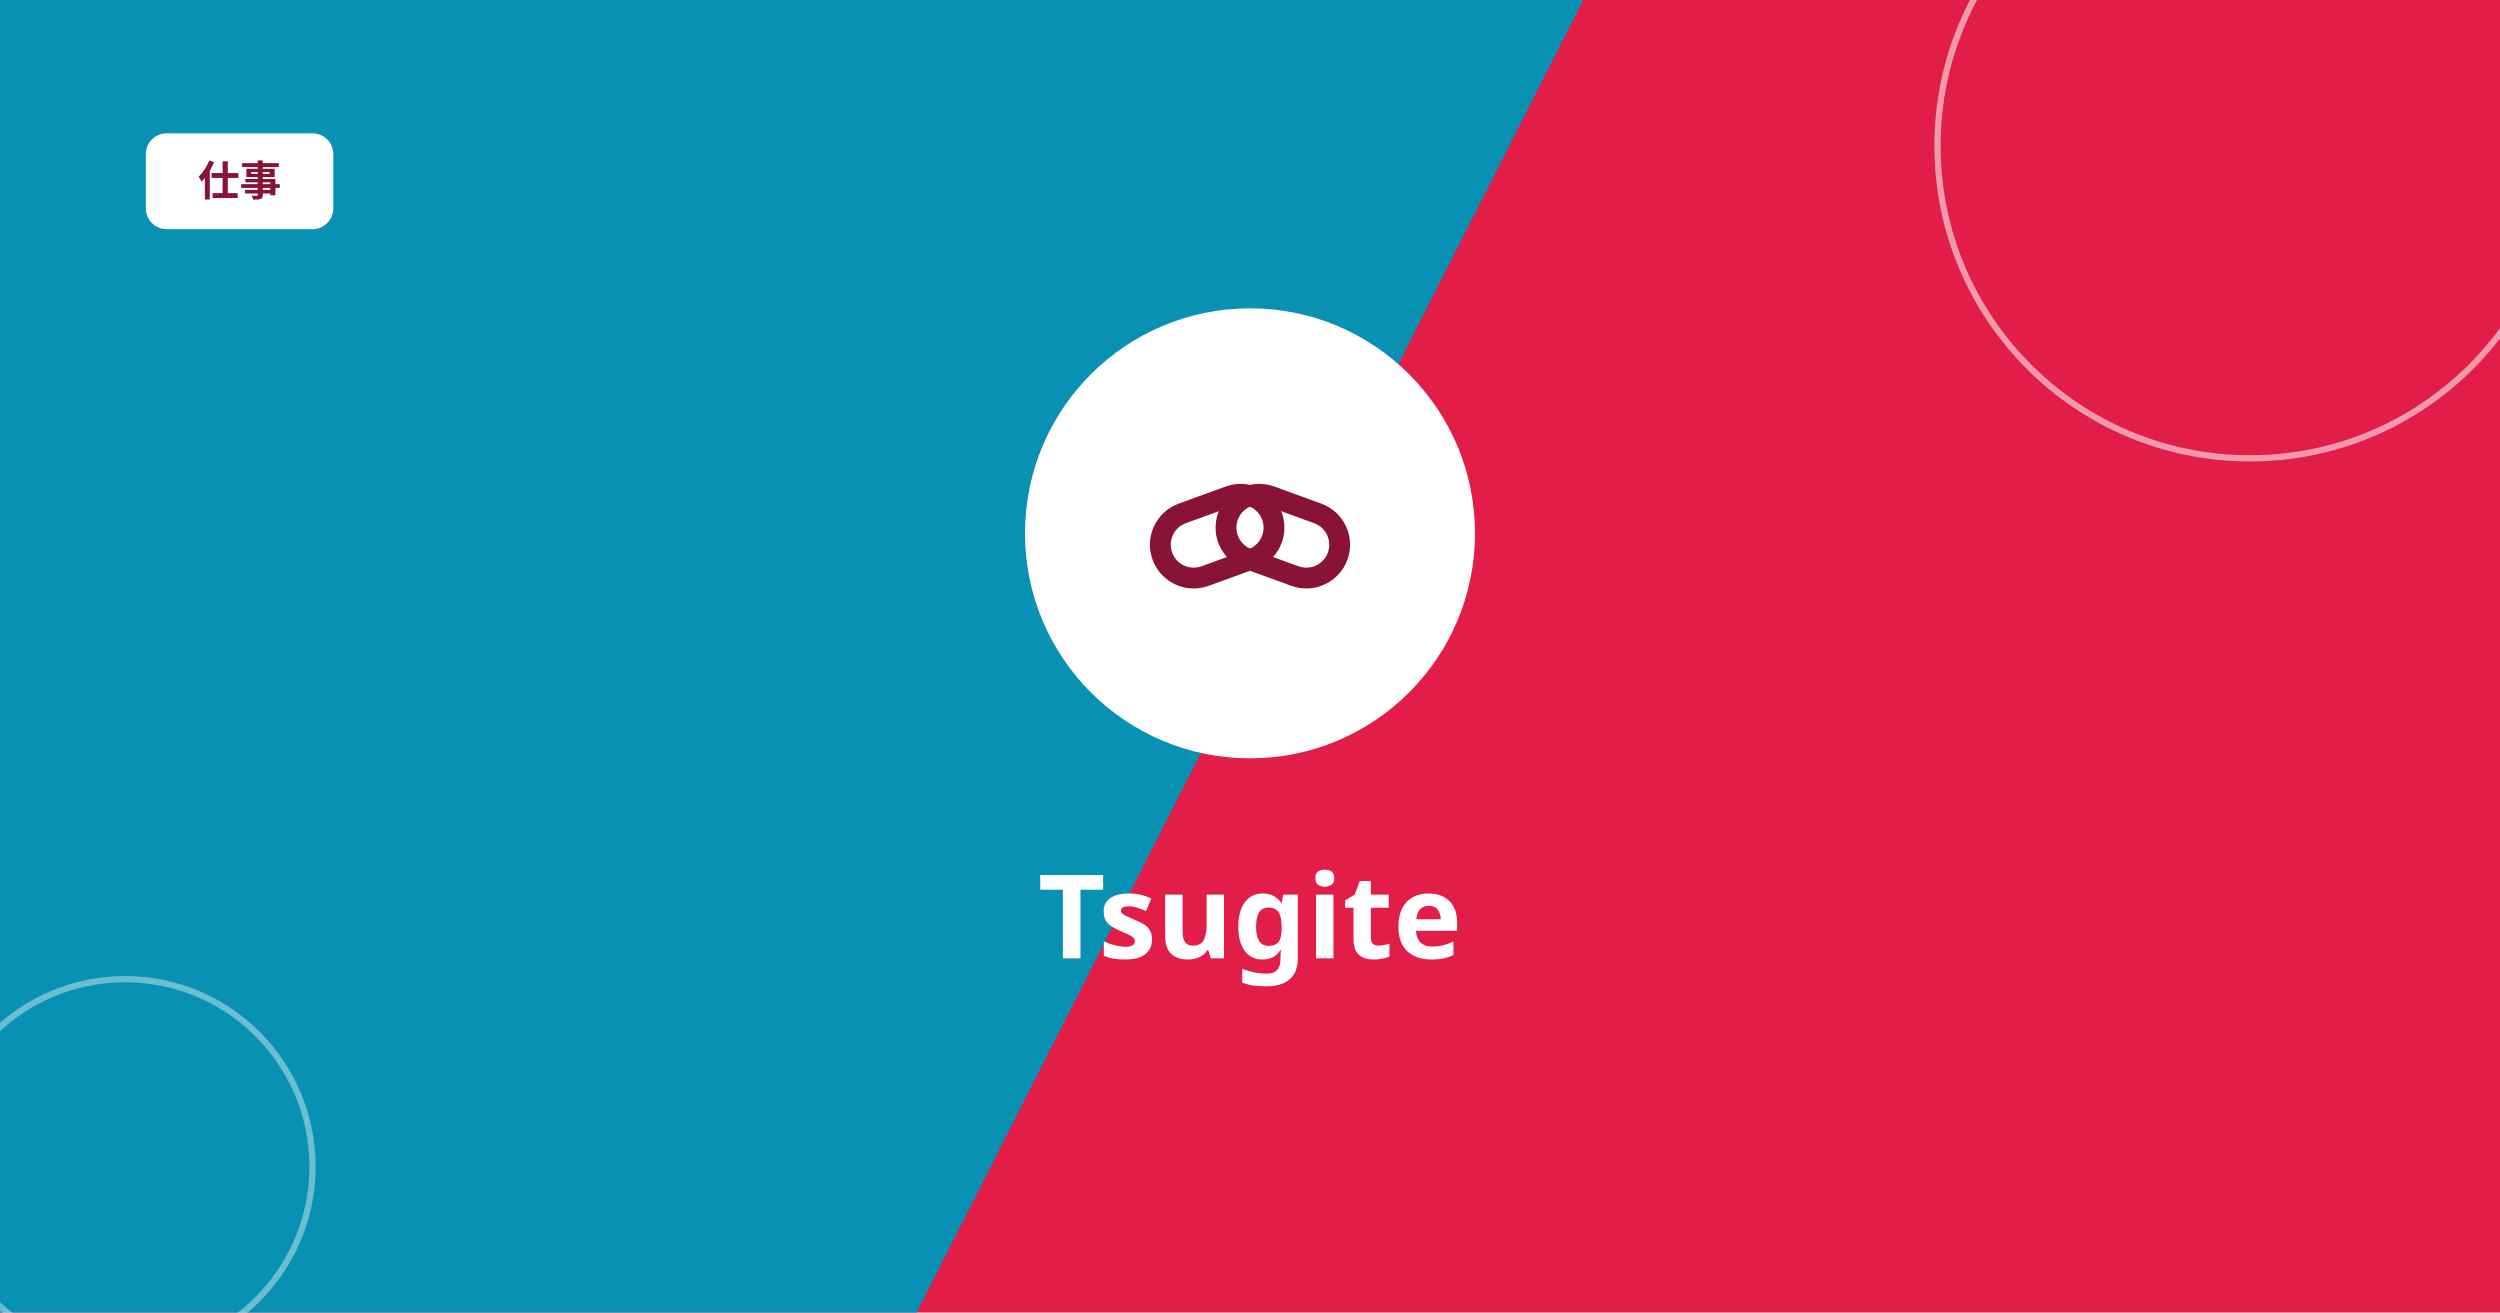
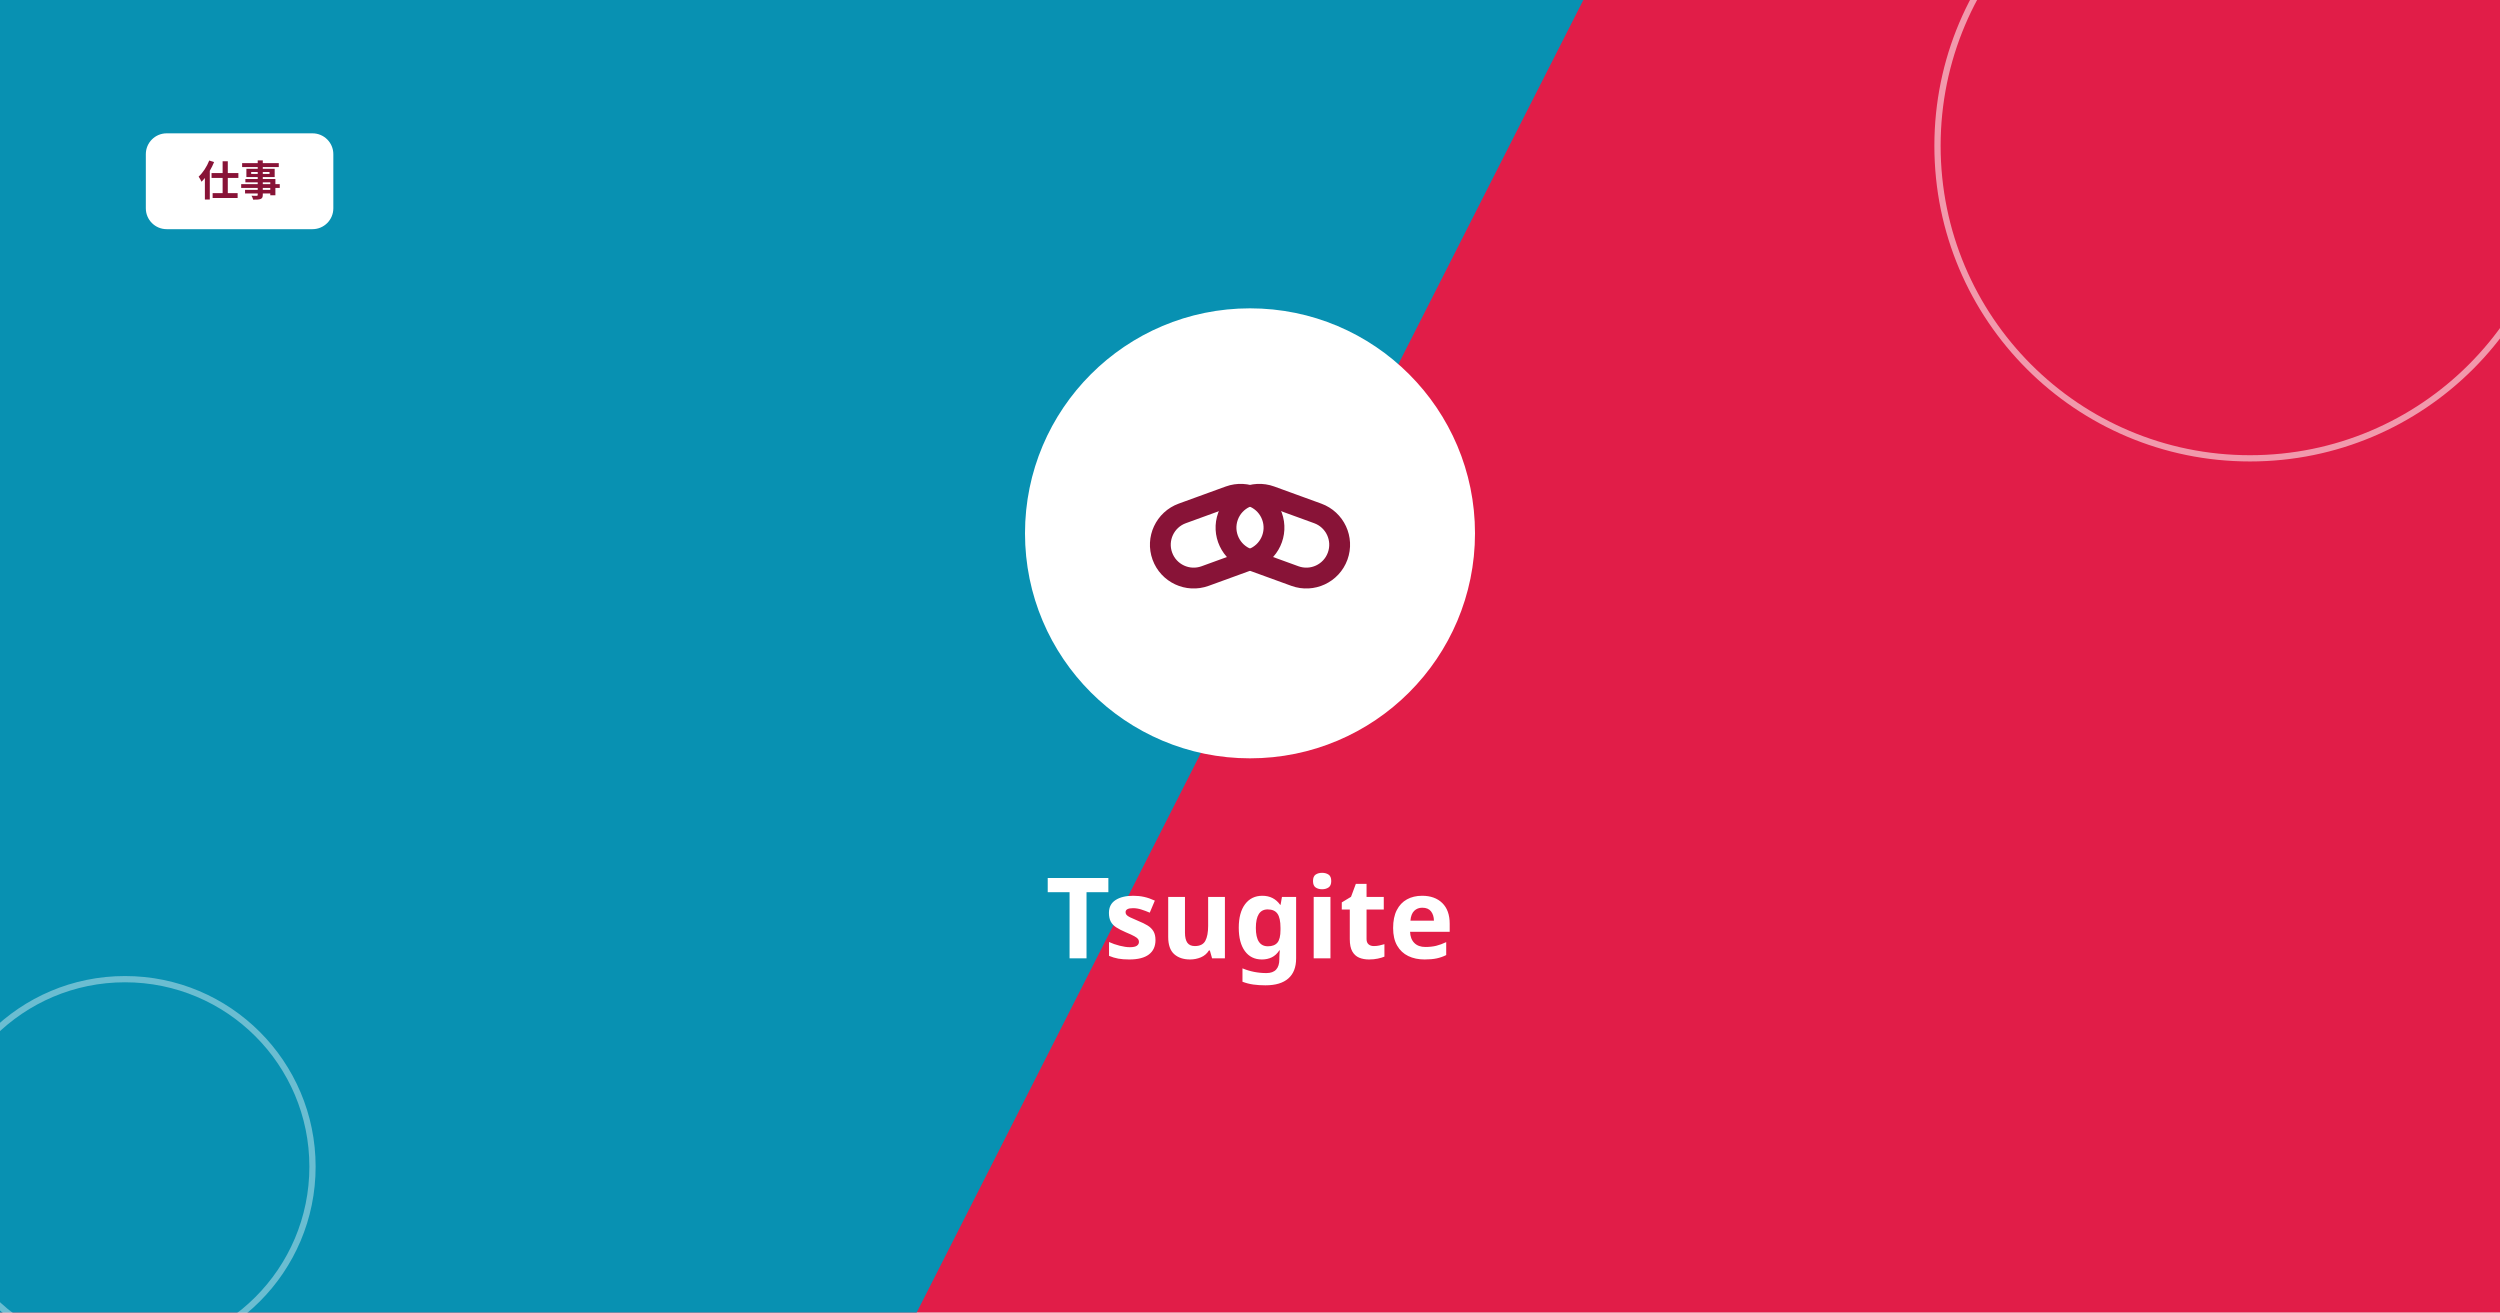
<svg xmlns="http://www.w3.org/2000/svg" viewBox="0 0 1200 630">
  <rect width="1200" height="630" fill="#e11d48" />
  <path d="M0 0 L760 0 L440 630 L0 630 Z" fill="#0891b2" />
  <circle cx="1080" cy="70" r="150" fill="none" stroke="#ffffff" stroke-width="3" opacity="0.55" />
  <circle cx="60" cy="560" r="90" fill="none" stroke="#ffffff" stroke-width="3" opacity="0.4" />
  <rect x="70" y="64" width="90" height="46" rx="10" fill="#ffffff" />
  <text x="115.0" y="94" font-size="20" font-weight="700" fill="#881337" text-anchor="middle" font-family="'Noto Sans JP', sans-serif">仕事</text>
  <circle cx="600" cy="256" r="108" fill="#ffffff" />
  <g transform="translate(600 256) scale(2.0) translate(-32 -32)" fill="none" stroke="#881337" stroke-width="5" stroke-linecap="round" stroke-linejoin="round">
    <g transform="rotate(-20 26 32)">
      <rect x="10" y="24" width="28" height="16" rx="8" />
    </g>
    <g transform="rotate(20 38 32)">
      <rect x="26" y="24" width="28" height="16" rx="8" />
    </g>
  </g>
-   <text x="600" y="460" font-size="56" font-weight="900" text-anchor="middle" fill="#ffffff" font-family="'Noto Sans JP', sans-serif">Tsugite</text>
+   <text x="600" y="460" font-size="54" font-weight="900" text-anchor="middle" fill="#ffffff" font-family="'Noto Sans JP', sans-serif">Tsugite</text>
</svg>
